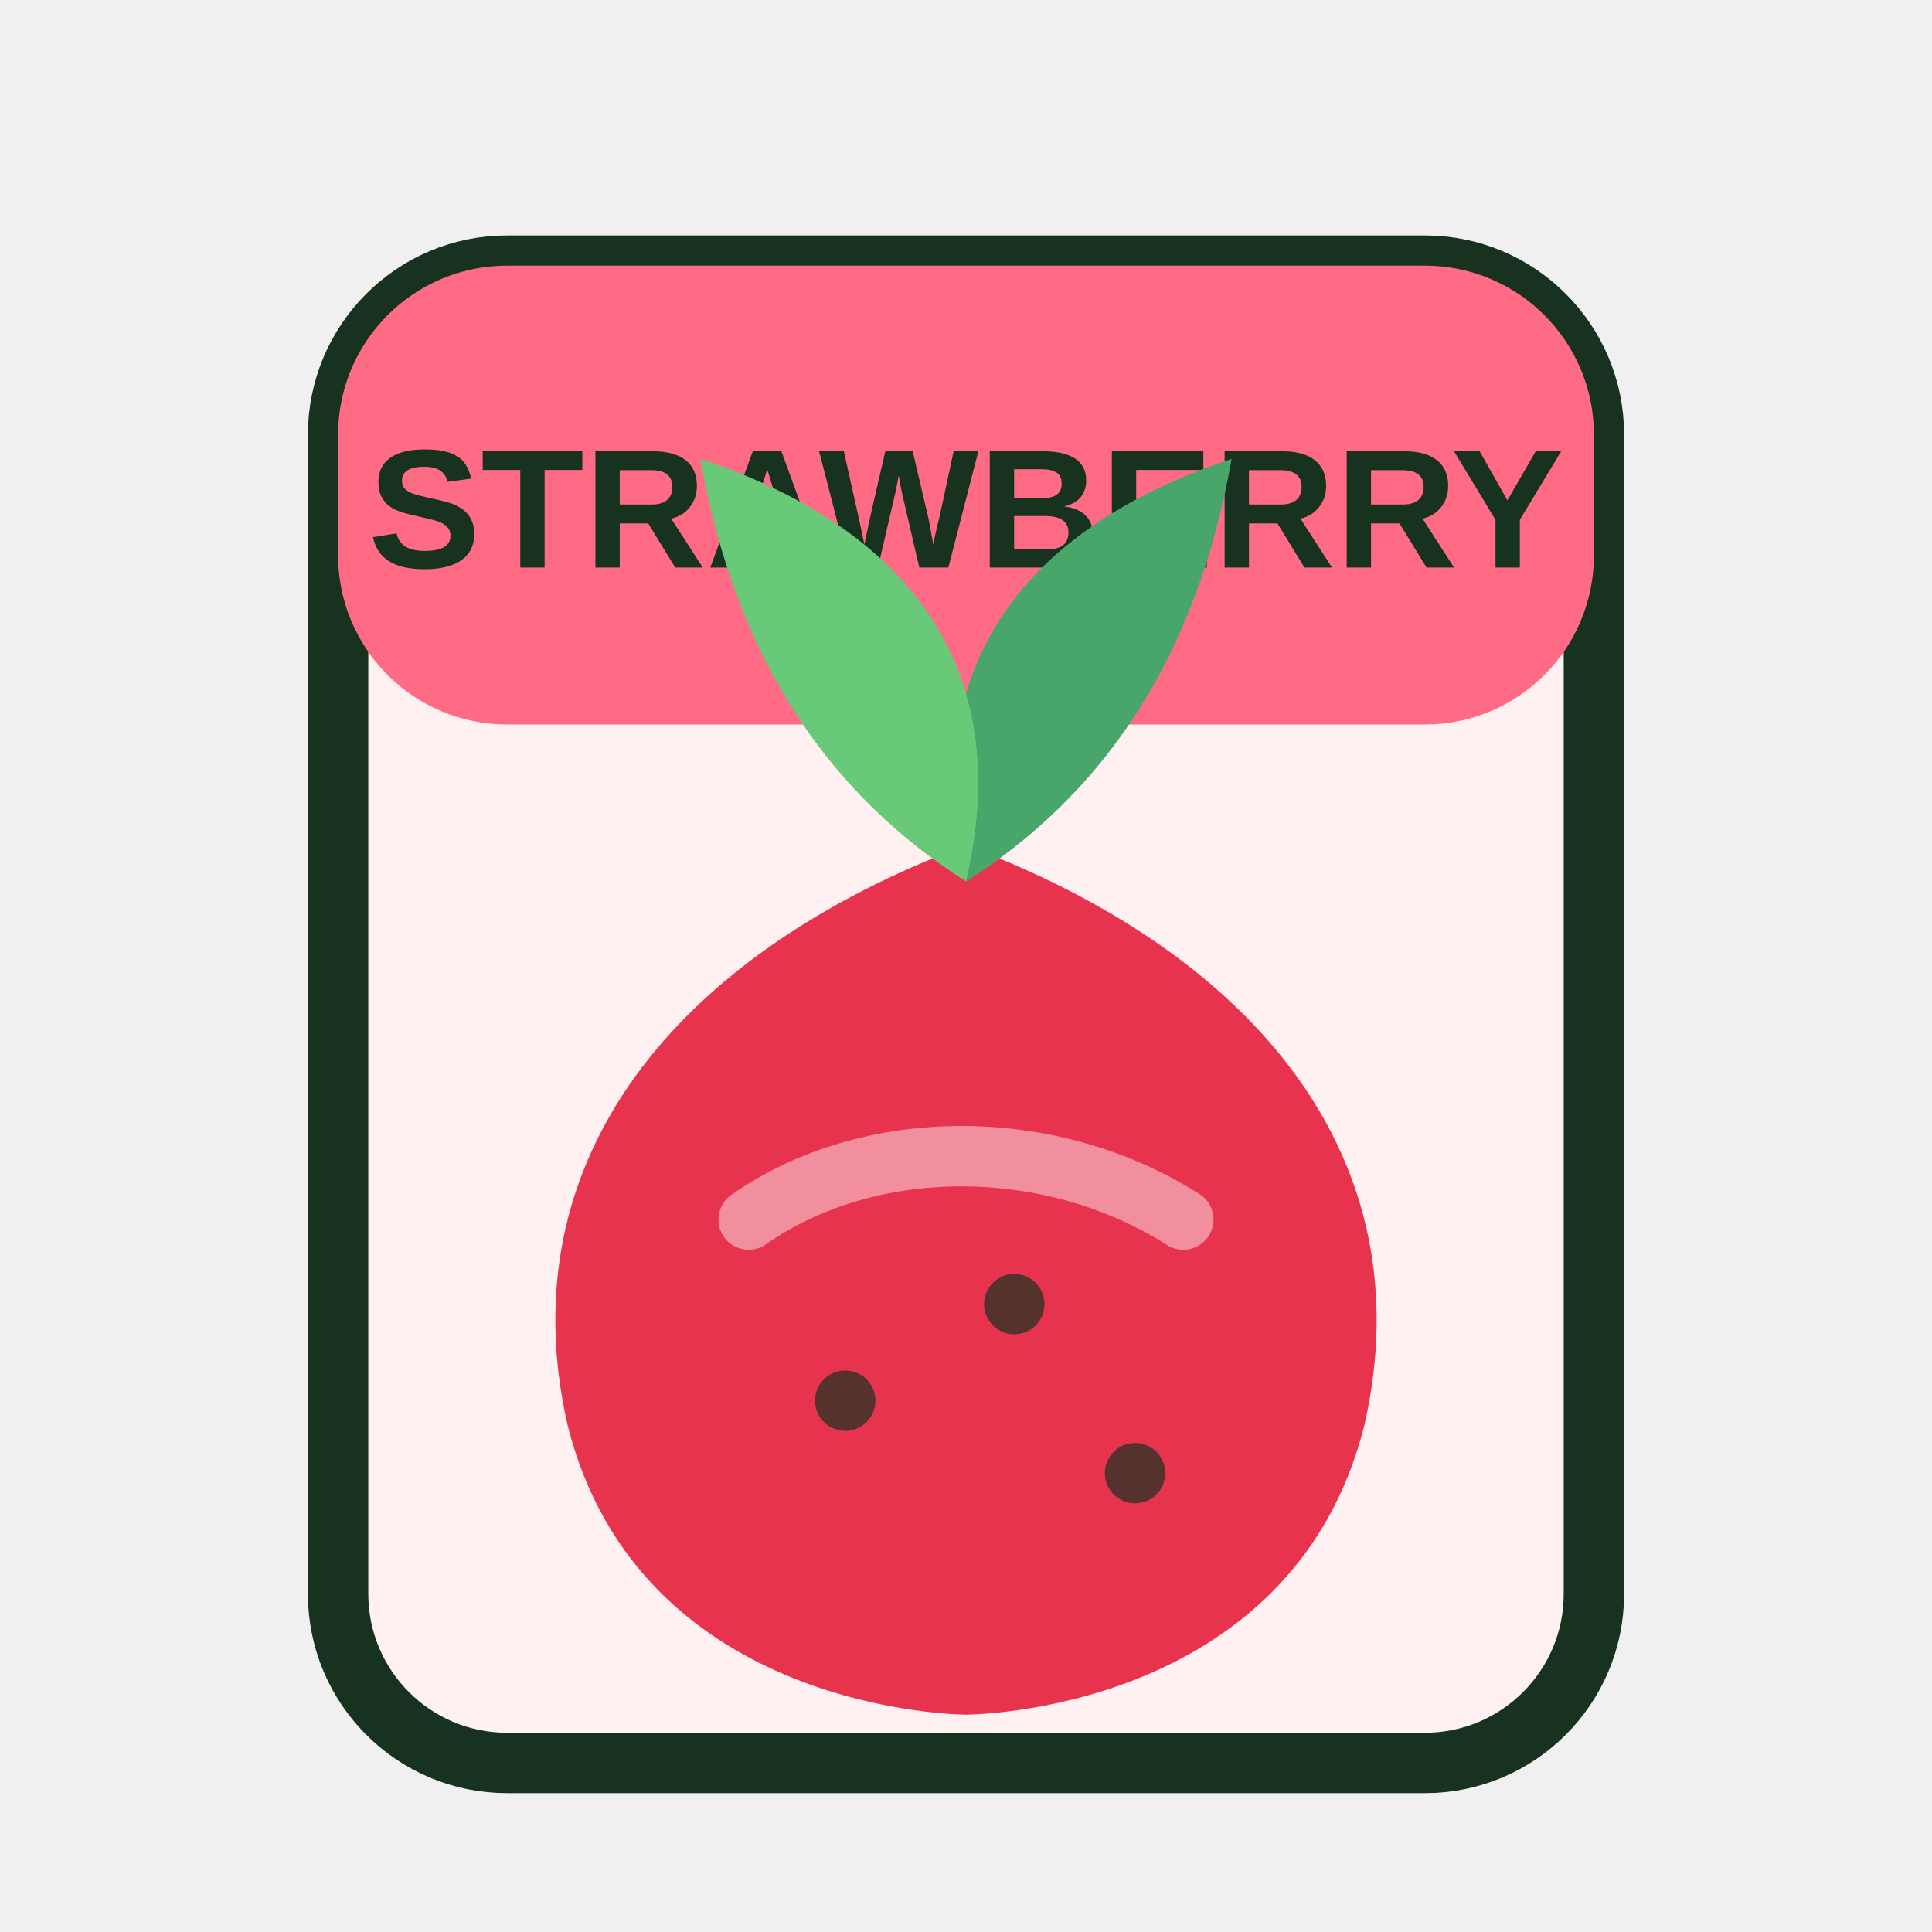
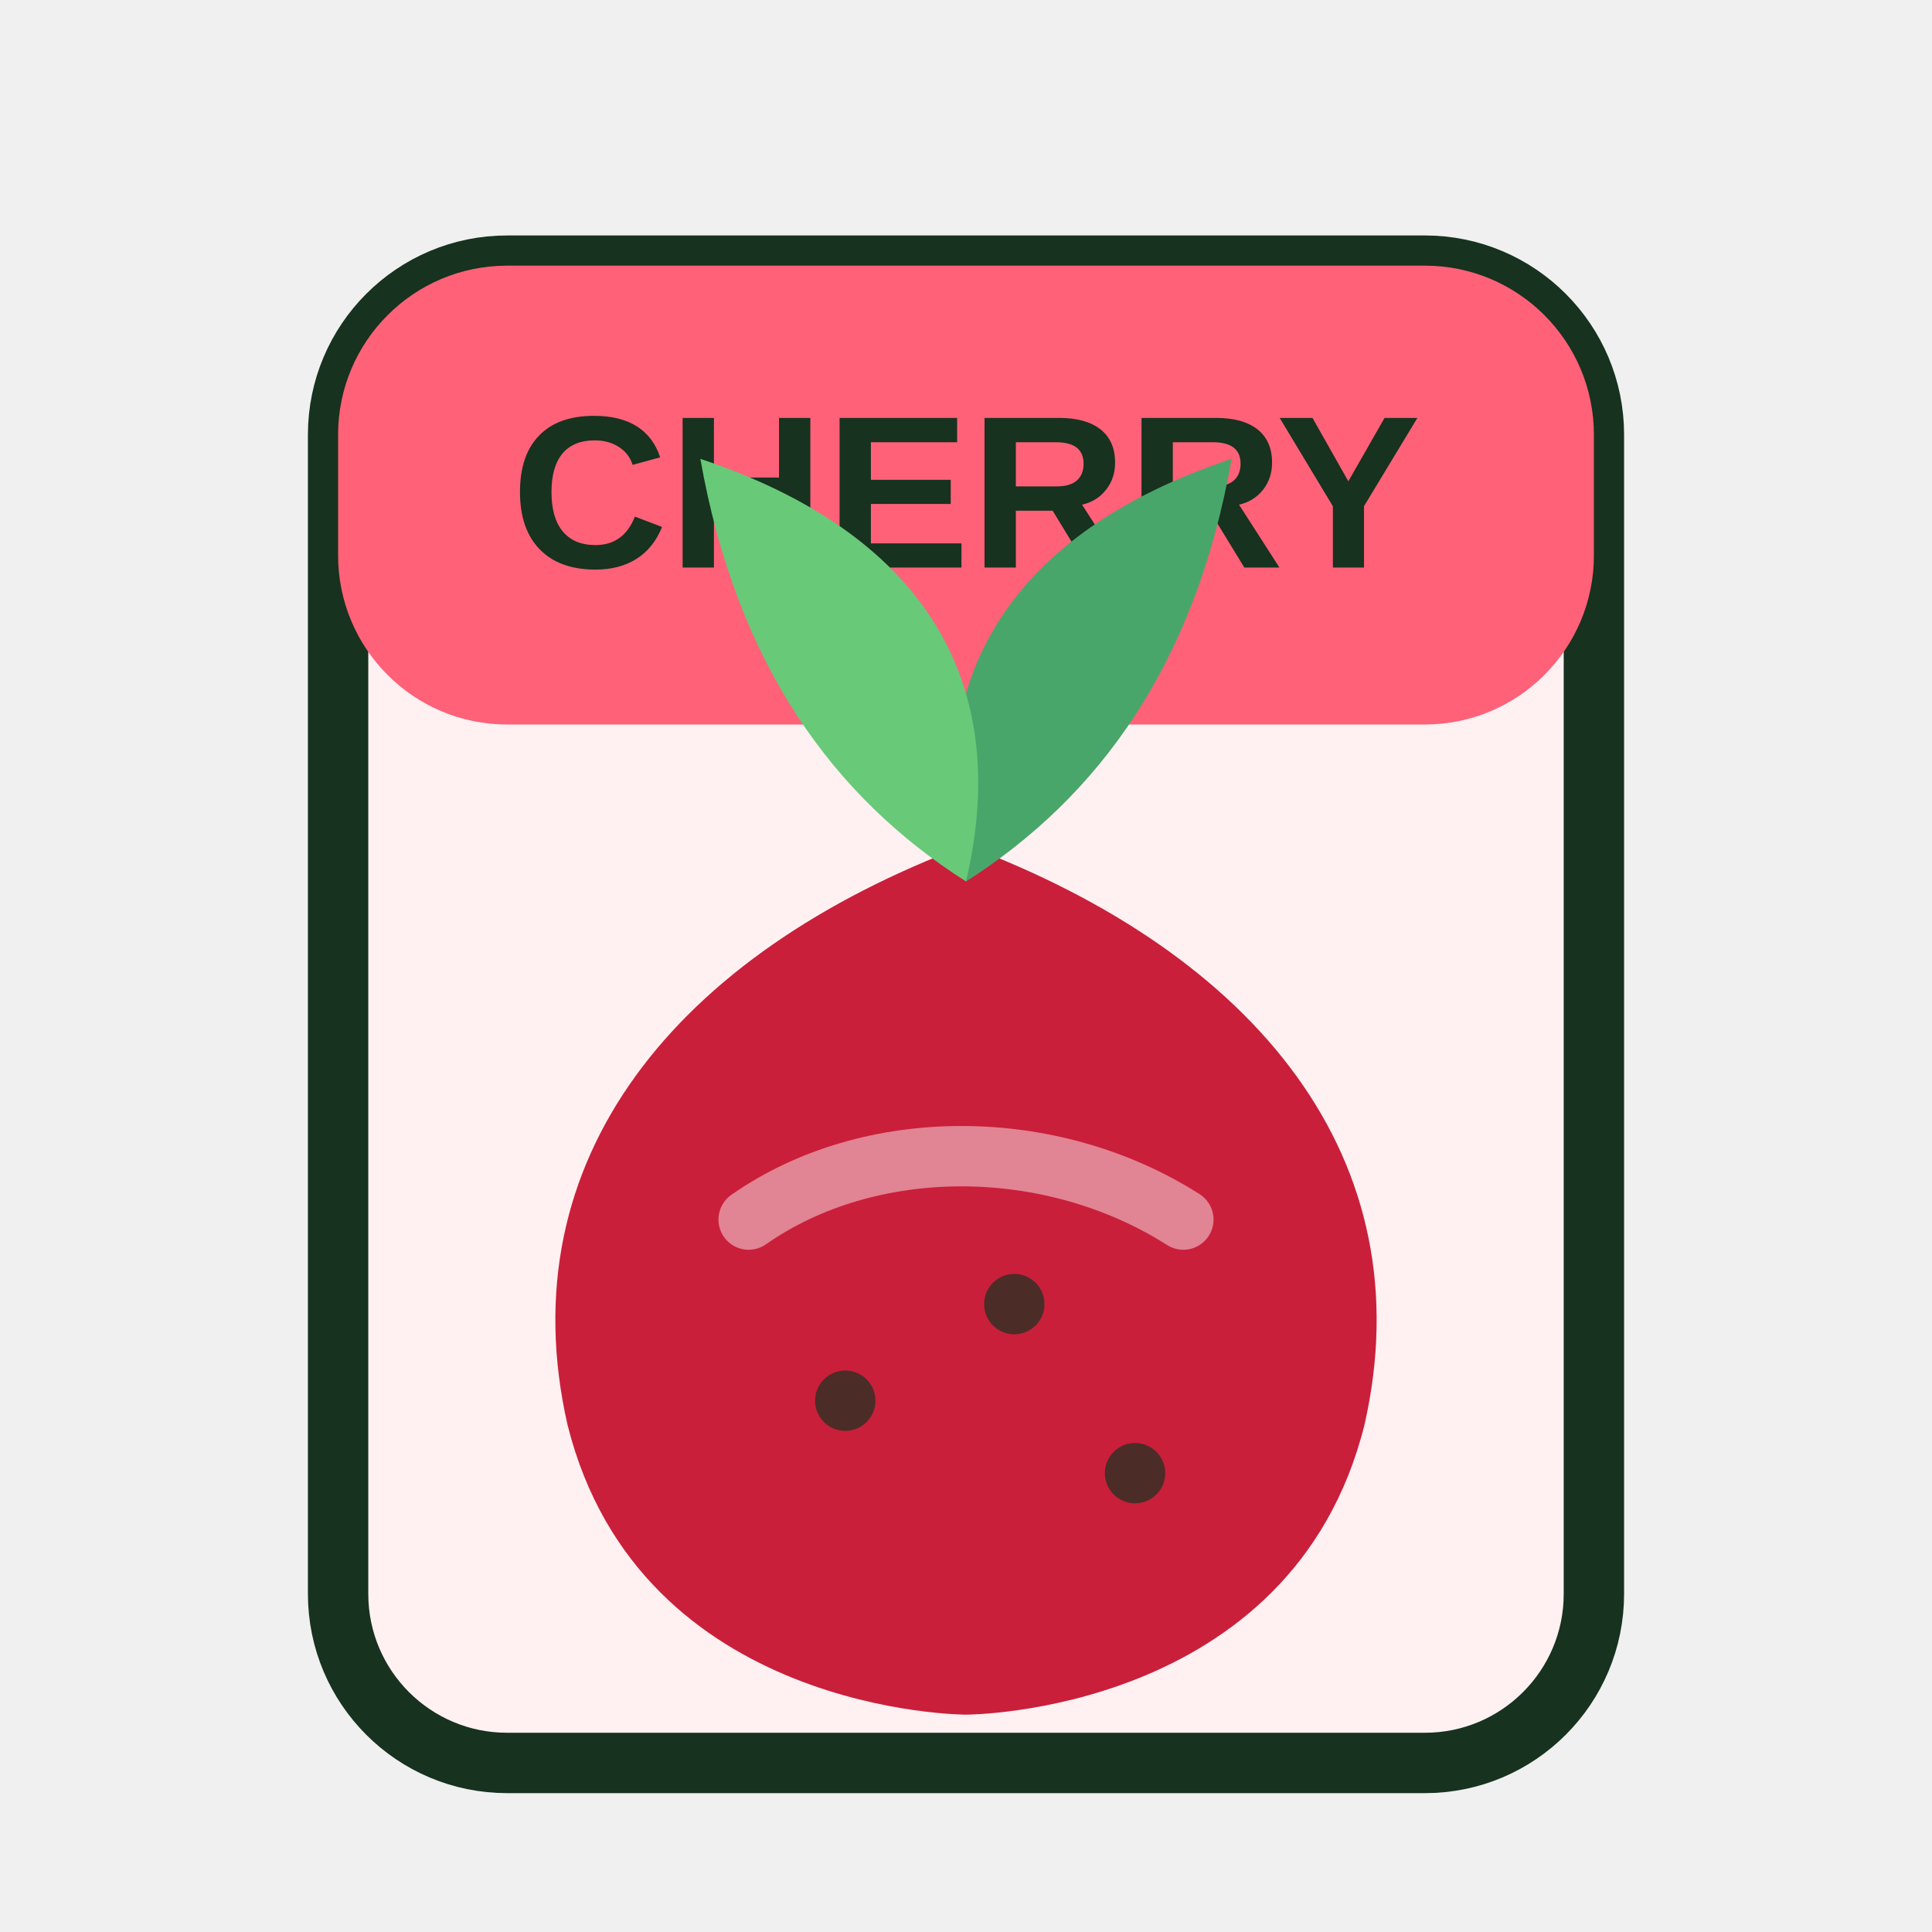
- <svg xmlns="http://www.w3.org/2000/svg" viewBox="0 0 160 160" role="img" aria-label="Strawberry seed pack">
+ <svg xmlns="http://www.w3.org/2000/svg" viewBox="0 0 160 160" role="img" aria-label="Cherry seed pack">
  <rect x="28" y="22" width="104" height="124" rx="14" fill="#fff0f2" stroke="#17321e" stroke-width="5" />
-   <rect x="28" y="22" width="104" height="38" rx="14" fill="#ff6b85" />
-   <text x="80" y="47" font-family="Arial,sans-serif" font-size="14" font-weight="800" text-anchor="middle" fill="#17321e">STRAWBERRY</text>
-   <path d="M80 70c24 9 38 26 33 48-6 24-33 24-33 24s-27 0-33-24c-5-22 9-39 33-48Z" fill="#e8334f" />
+   <rect x="28" y="22" width="104" height="38" rx="14" fill="#ff6178" />
+   <text x="80" y="47" font-family="Arial,sans-serif" font-size="18" font-weight="800" text-anchor="middle" fill="#17321e">CHERRY</text>
+   <path d="M80 70c24 9 38 26 33 48-6 24-33 24-33 24s-27 0-33-24c-5-22 9-39 33-48Z" fill="#c91f3a" />
  <path d="M80 73c-4-17 4-29 22-35-3 17-11 28-22 35Z" fill="#49a66a" />
  <path d="M80 73c4-17-4-29-22-35 3 17 11 28 22 35Z" fill="#68c979" />
  <path d="M62 101c10-7 25-7 36 0" fill="none" stroke="#ffffff" stroke-width="5" stroke-linecap="round" opacity="0.45" />
  <g fill="#17321e" opacity="0.7">
    <circle cx="70" cy="116" r="2.5" />
    <circle cx="84" cy="108" r="2.5" />
    <circle cx="94" cy="122" r="2.5" />
  </g>
</svg>
